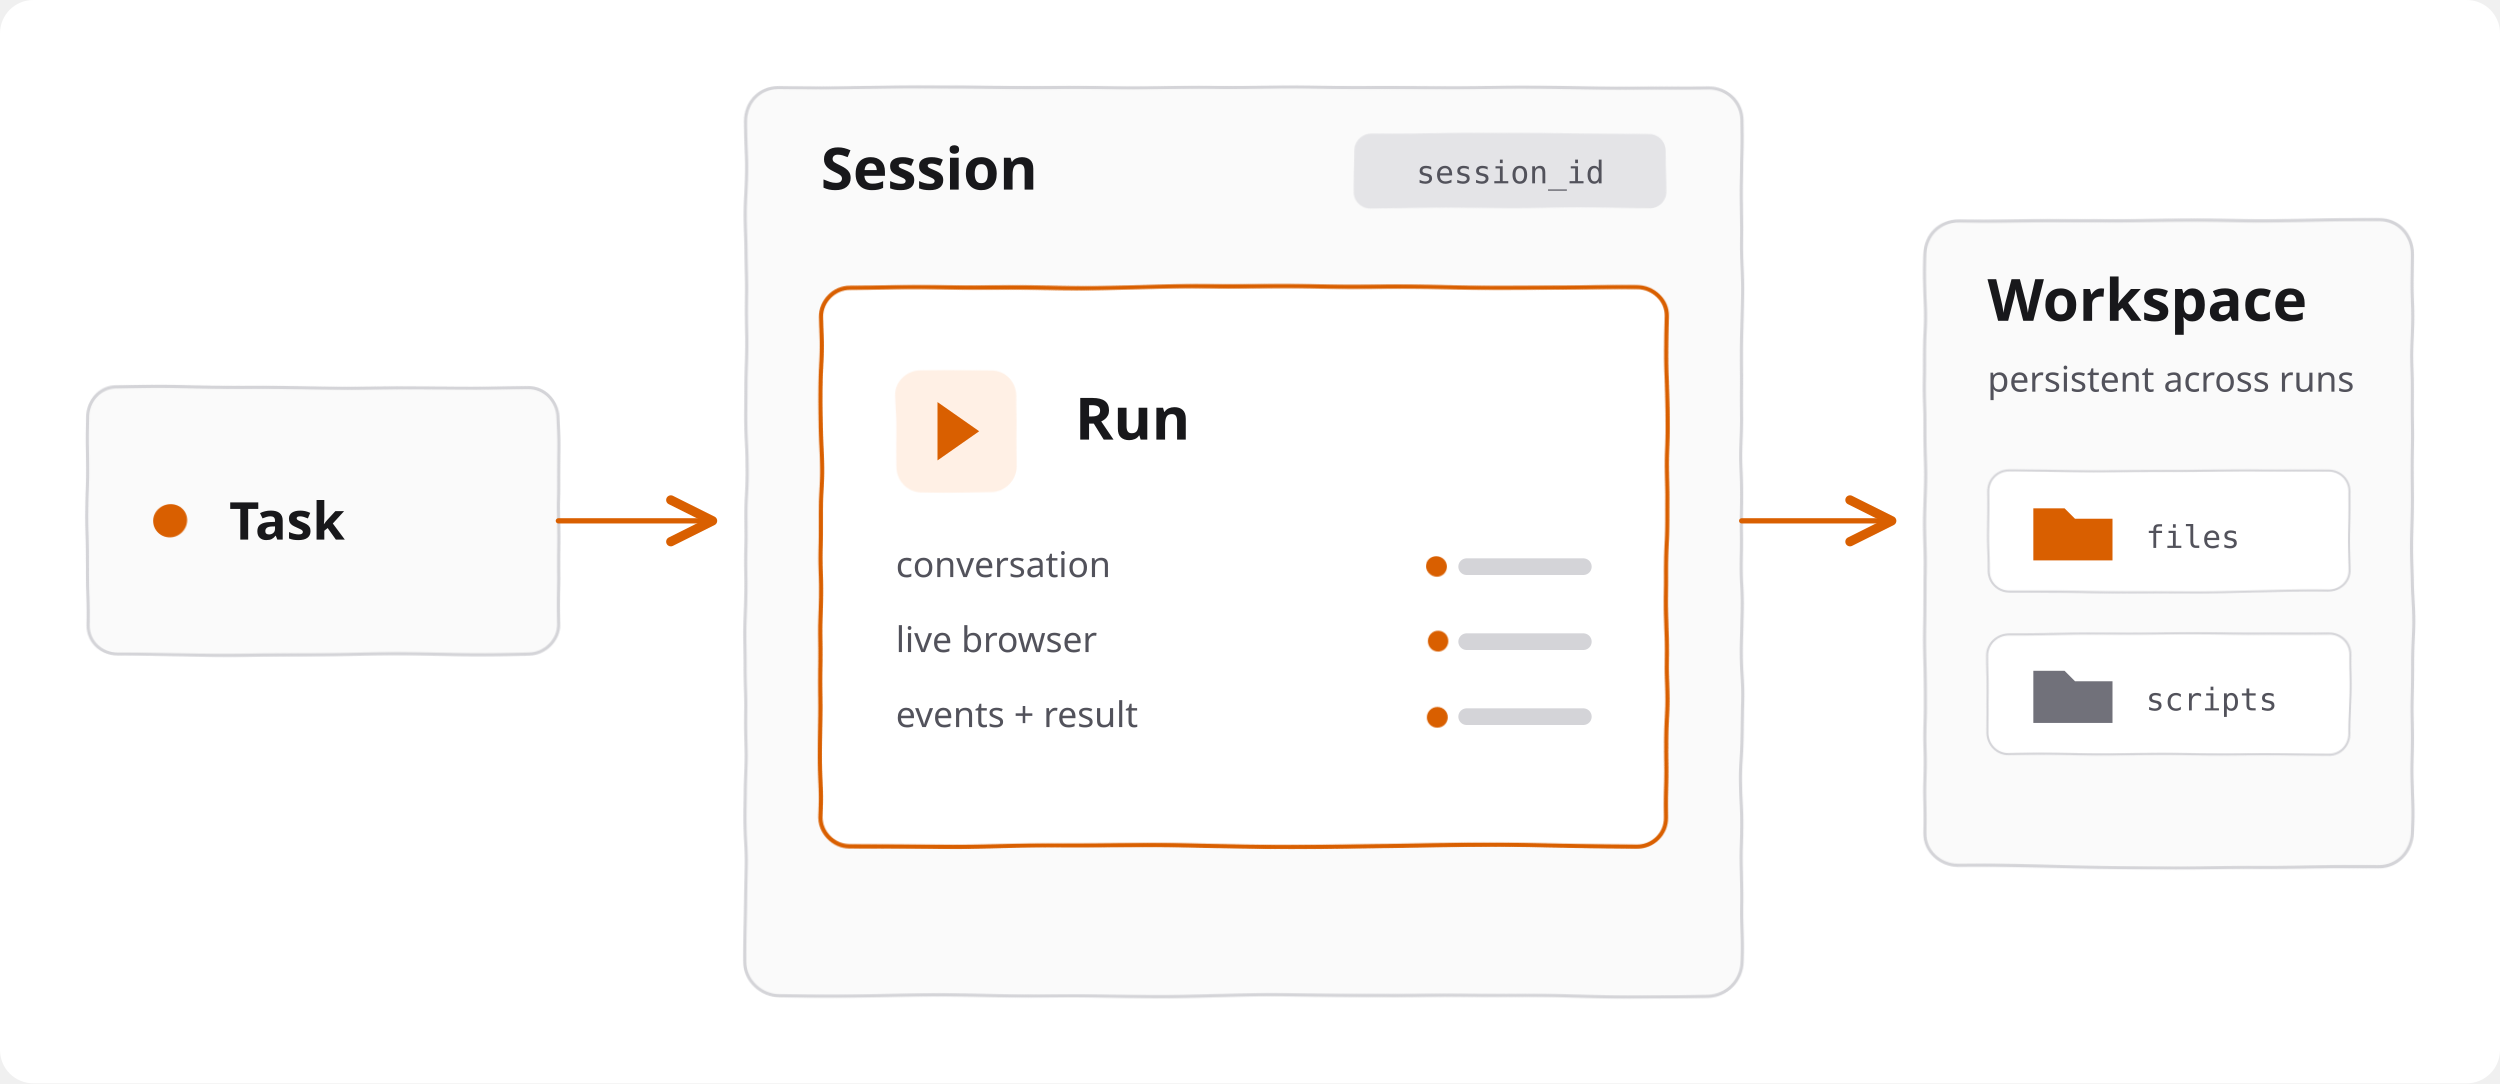
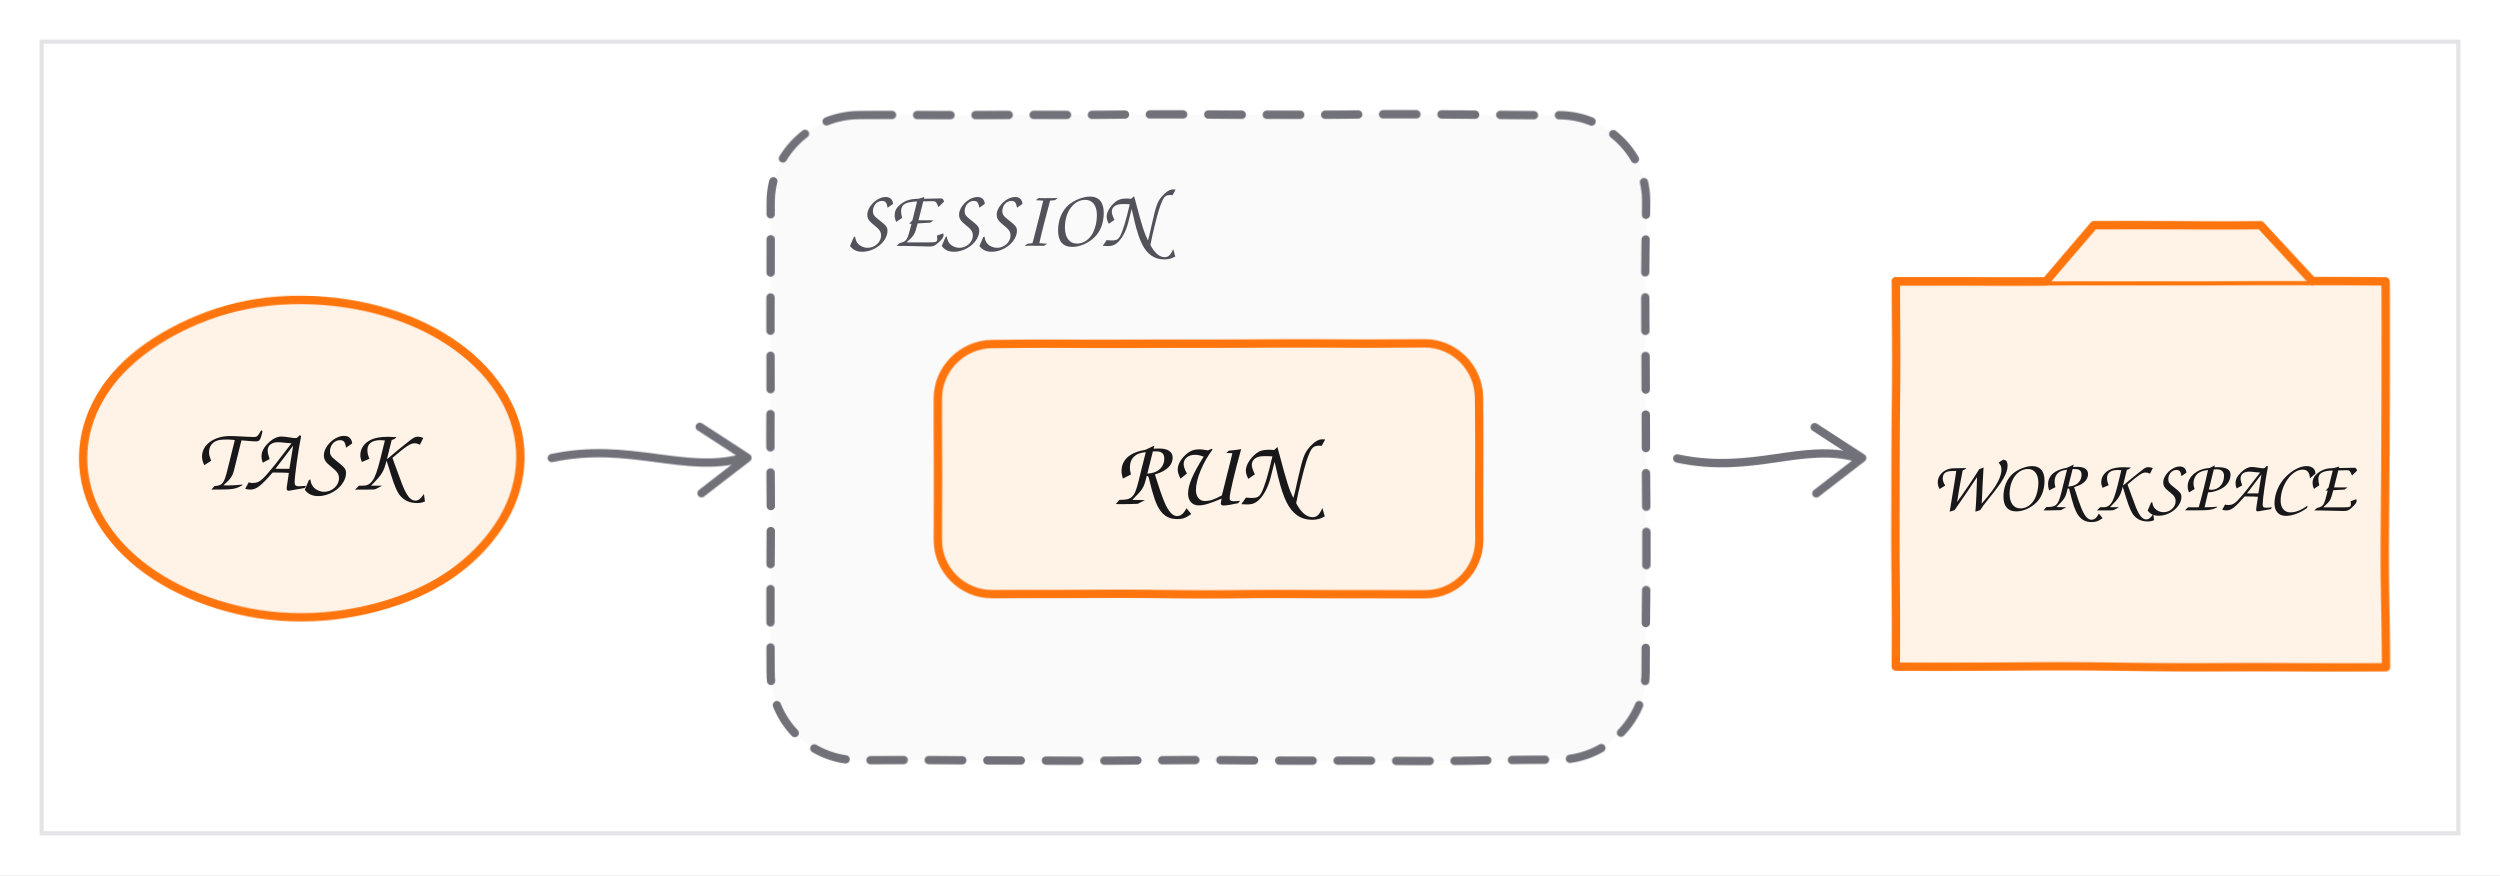
- <svg xmlns="http://www.w3.org/2000/svg" width="1200" height="520" viewBox="0 0 1200 520" fill="none" role="img" aria-labelledby="title desc">
-   <style>
-     .heading{fill:#18181B;font:650 28px Geist,ui-sans-serif,system-ui,sans-serif}
-     .label{fill:#18181B;font:620 25px Geist,ui-sans-serif,system-ui,sans-serif}
-     .body{fill:#52525B;font:17px Geist,ui-sans-serif,system-ui,sans-serif}
-     .mono{fill:#52525B;font:15px "Geist Mono",ui-monospace,monospace}
-     rect:not(.canvas),circle{filter:url(#rough)}path{stroke-linecap:round;stroke-linejoin:round}
-   </style>
+ <svg xmlns="http://www.w3.org/2000/svg" width="1200" height="420" viewBox="0 0 1200 420" role="img" aria-labelledby="title desc">
  <defs>
-     <filter id="rough" x="-3%" y="-3%" width="106%" height="106%">
-       <feTurbulence type="fractalNoise" baseFrequency=".012 .025" numOctaves="2" seed="17" result="noise" />
-       <feDisplacementMap in="SourceGraphic" in2="noise" scale="2.2" xChannelSelector="R" yChannelSelector="G" />
+     <filter id="rough">
+       <feTurbulence type="fractalNoise" baseFrequency=".01" numOctaves="2" seed="7" result="noise" />
+       <feDisplacementMap in="SourceGraphic" in2="noise" scale="1.4" />
    </filter>
-     <marker id="arrow" markerWidth="10" markerHeight="10" refX="9" refY="5" orient="auto">
-       <path d="M1 1L9 5L1 9" fill="none" stroke="#D95F00" stroke-width="1.8" stroke-linecap="round" stroke-linejoin="round" />
-     </marker>
  </defs>
-   <rect class="canvas" width="1200" height="520" rx="16" fill="#FFFFFF" />
-   <rect x="42" y="186" width="226" height="128" rx="14" fill="#FAFAFA" stroke="#D4D4D8" stroke-width="1.5" />
-   <circle cx="82" cy="250" r="8" fill="#D95F00" />
-   <text x="110" y="259" class="label">Task</text>
-   <path d="M268 250H342" stroke="#D95F00" stroke-width="2.5" marker-end="url(#arrow)" />
-   <rect x="358" y="42" width="478" height="436" rx="16" fill="#FAFAFA" stroke="#D4D4D8" stroke-width="1.5" />
-   <text x="394" y="91" class="heading">Session</text>
-   <rect x="650" y="64" width="150" height="36" rx="8" fill="#E4E4E7" />
-   <text x="725" y="88" class="mono" text-anchor="middle">session_id</text>
-   <rect x="394" y="138" width="406" height="268" rx="14" fill="#FFFFFF" stroke="#D95F00" stroke-width="2" />
-   <rect x="430" y="178" width="58" height="58" rx="12" fill="#FFF0E5" />
-   <path d="M450 193L470 207L450 221V193Z" fill="#D95F00" />
-   <text x="516" y="211" class="heading">Run</text>
-   <text x="430" y="277" class="body">conversation</text>
-   <text x="430" y="313" class="body">live browser</text>
-   <text x="430" y="349" class="body">events + result</text>
-   <circle cx="690" cy="272" r="5" fill="#D95F00" />
-   <circle cx="690" cy="308" r="5" fill="#D95F00" />
-   <circle cx="690" cy="344" r="5" fill="#D95F00" />
-   <path d="M704 272H760M704 308H760M704 344H760" stroke="#D4D4D8" stroke-width="8" stroke-linecap="round" />
-   <path d="M836 250H908" stroke="#D95F00" stroke-width="2.5" marker-end="url(#arrow)" />
-   <rect x="924" y="106" width="234" height="310" rx="16" fill="#FAFAFA" stroke="#D4D4D8" stroke-width="1.5" />
-   <text x="954" y="154" class="heading">Workspace</text>
-   <text x="954" y="188" class="body">persistent across runs</text>
-   <rect x="954" y="226" width="174" height="58" rx="10" fill="#FFFFFF" stroke="#D4D4D8" />
-   <path d="M976 244H991L996 249H1014V269H976V244Z" fill="#D95F00" />
-   <text x="1030" y="263" class="mono">files</text>
-   <rect x="954" y="304" width="174" height="58" rx="10" fill="#FFFFFF" stroke="#D4D4D8" />
-   <path d="M976 322H991L996 327H1014V347H976V322Z" fill="#71717A" />
-   <text x="1030" y="341" class="mono">scripts</text>
+   <rect width="1200" height="420" fill="#FFFFFF" />
+   <rect x="20" y="20" width="1160" height="380" fill="none" stroke="#E4E4E7" stroke-width="2" />
+   <g fill="none" stroke-linecap="round" stroke-linejoin="round" filter="url(#rough)">
+     <ellipse cx="145" cy="220" rx="105" ry="76" fill="#FFF3E8" stroke="#FE750E" stroke-width="4" />
+     <path d="M265 220 C302 212 330 228 357 220" stroke="#71717A" stroke-width="4" />
+     <path d="M336 205 L359 220 L337 237" stroke="#71717A" stroke-width="4" />
+     <rect x="370" y="55" width="420" height="310" rx="42" fill="#FAFAFA" stroke="#71717A" stroke-width="4" stroke-dasharray="16 12" />
+     <rect x="450" y="165" width="260" height="120" rx="26" fill="#FFF3E8" stroke="#FE750E" stroke-width="4" />
+     <path d="M805 220 C842 228 865 212 892 220" stroke="#71717A" stroke-width="4" />
+     <path d="M871 205 L894 220 L872 237" stroke="#71717A" stroke-width="4" />
+     <path d="M910 135 L1145 135 L1145 320 L910 320 Z" fill="#FFF3E8" stroke="#FE750E" stroke-width="4" />
+     <path d="M910 135 L982 135 L1005 108 L1085 108 L1110 135" fill="#FFF3E8" stroke="#FE750E" stroke-width="4" />
+   </g>
+   <g font-family="Virgil, Comic Sans MS, cursive">
+     <text x="145" y="235" font-size="44" fill="#18181B" text-anchor="middle">TASK</text>
+     <text x="408" y="118" font-size="40" fill="#52525B">SESSION</text>
+     <text x="580" y="242" font-size="46" fill="#18181B" text-anchor="middle">RUN</text>
+     <text x="1028" y="245" font-size="36" fill="#18181B" text-anchor="middle">WORKSPACE</text>
+   </g>
</svg>
